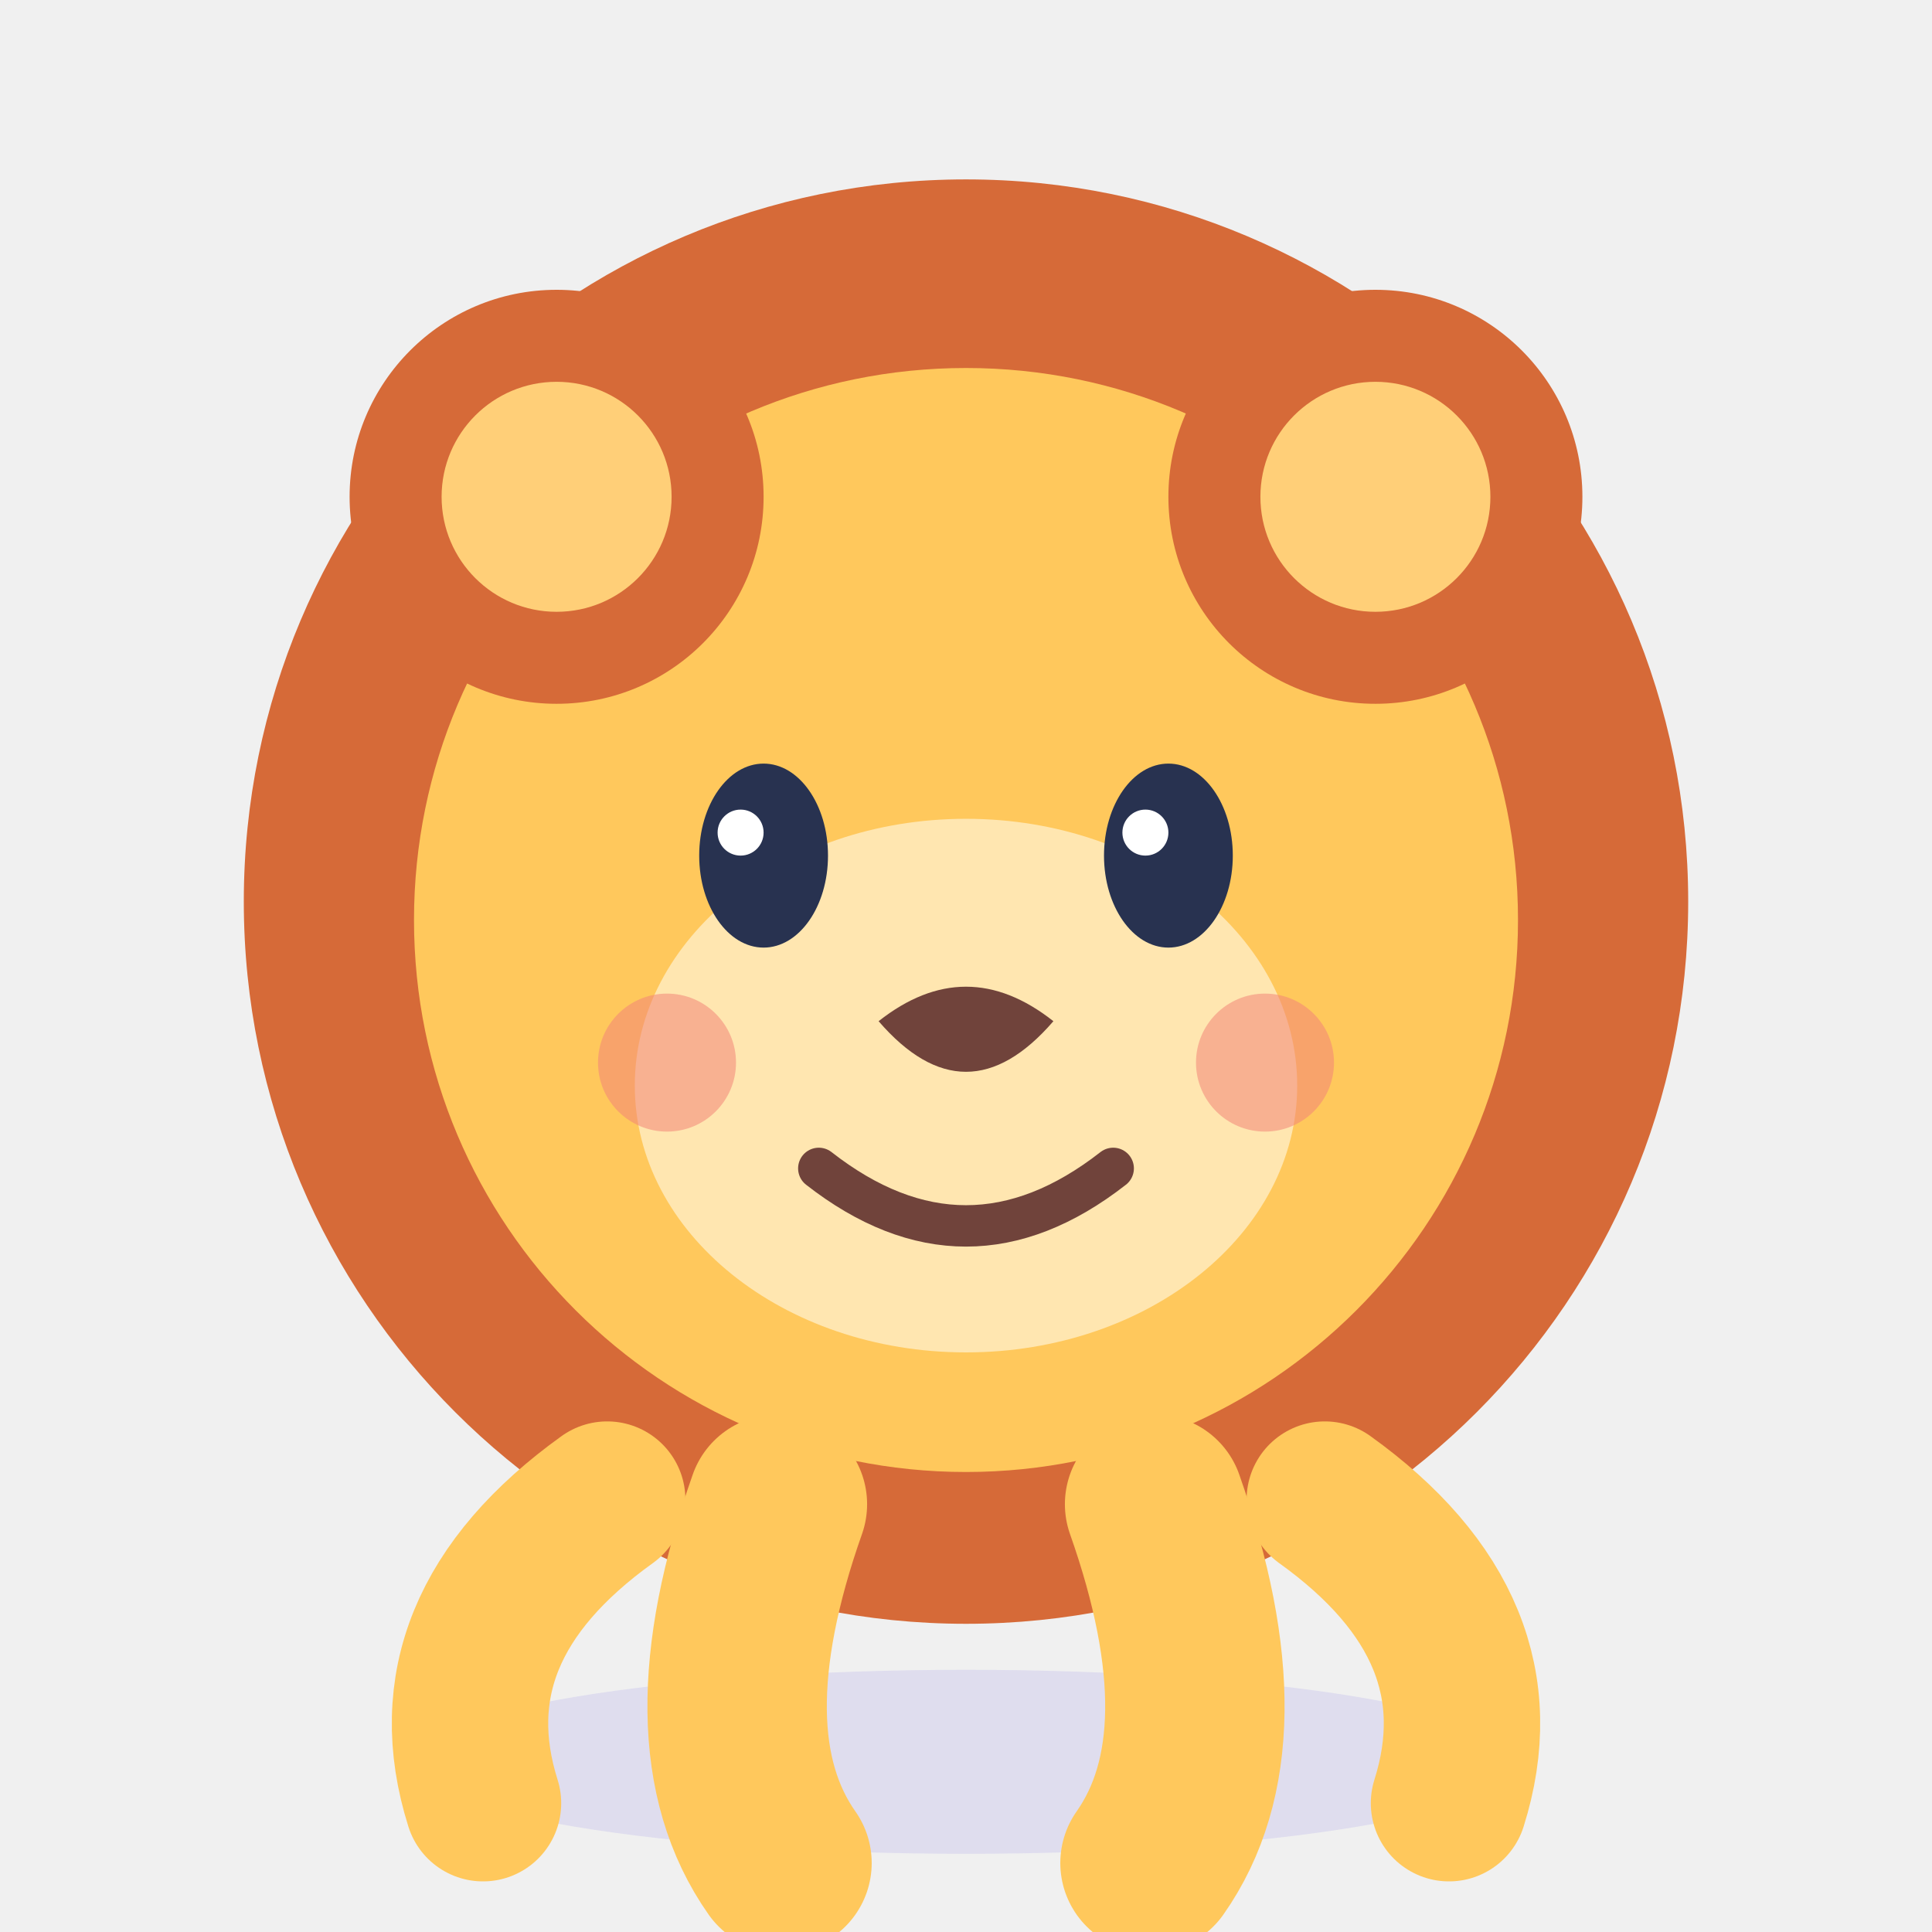
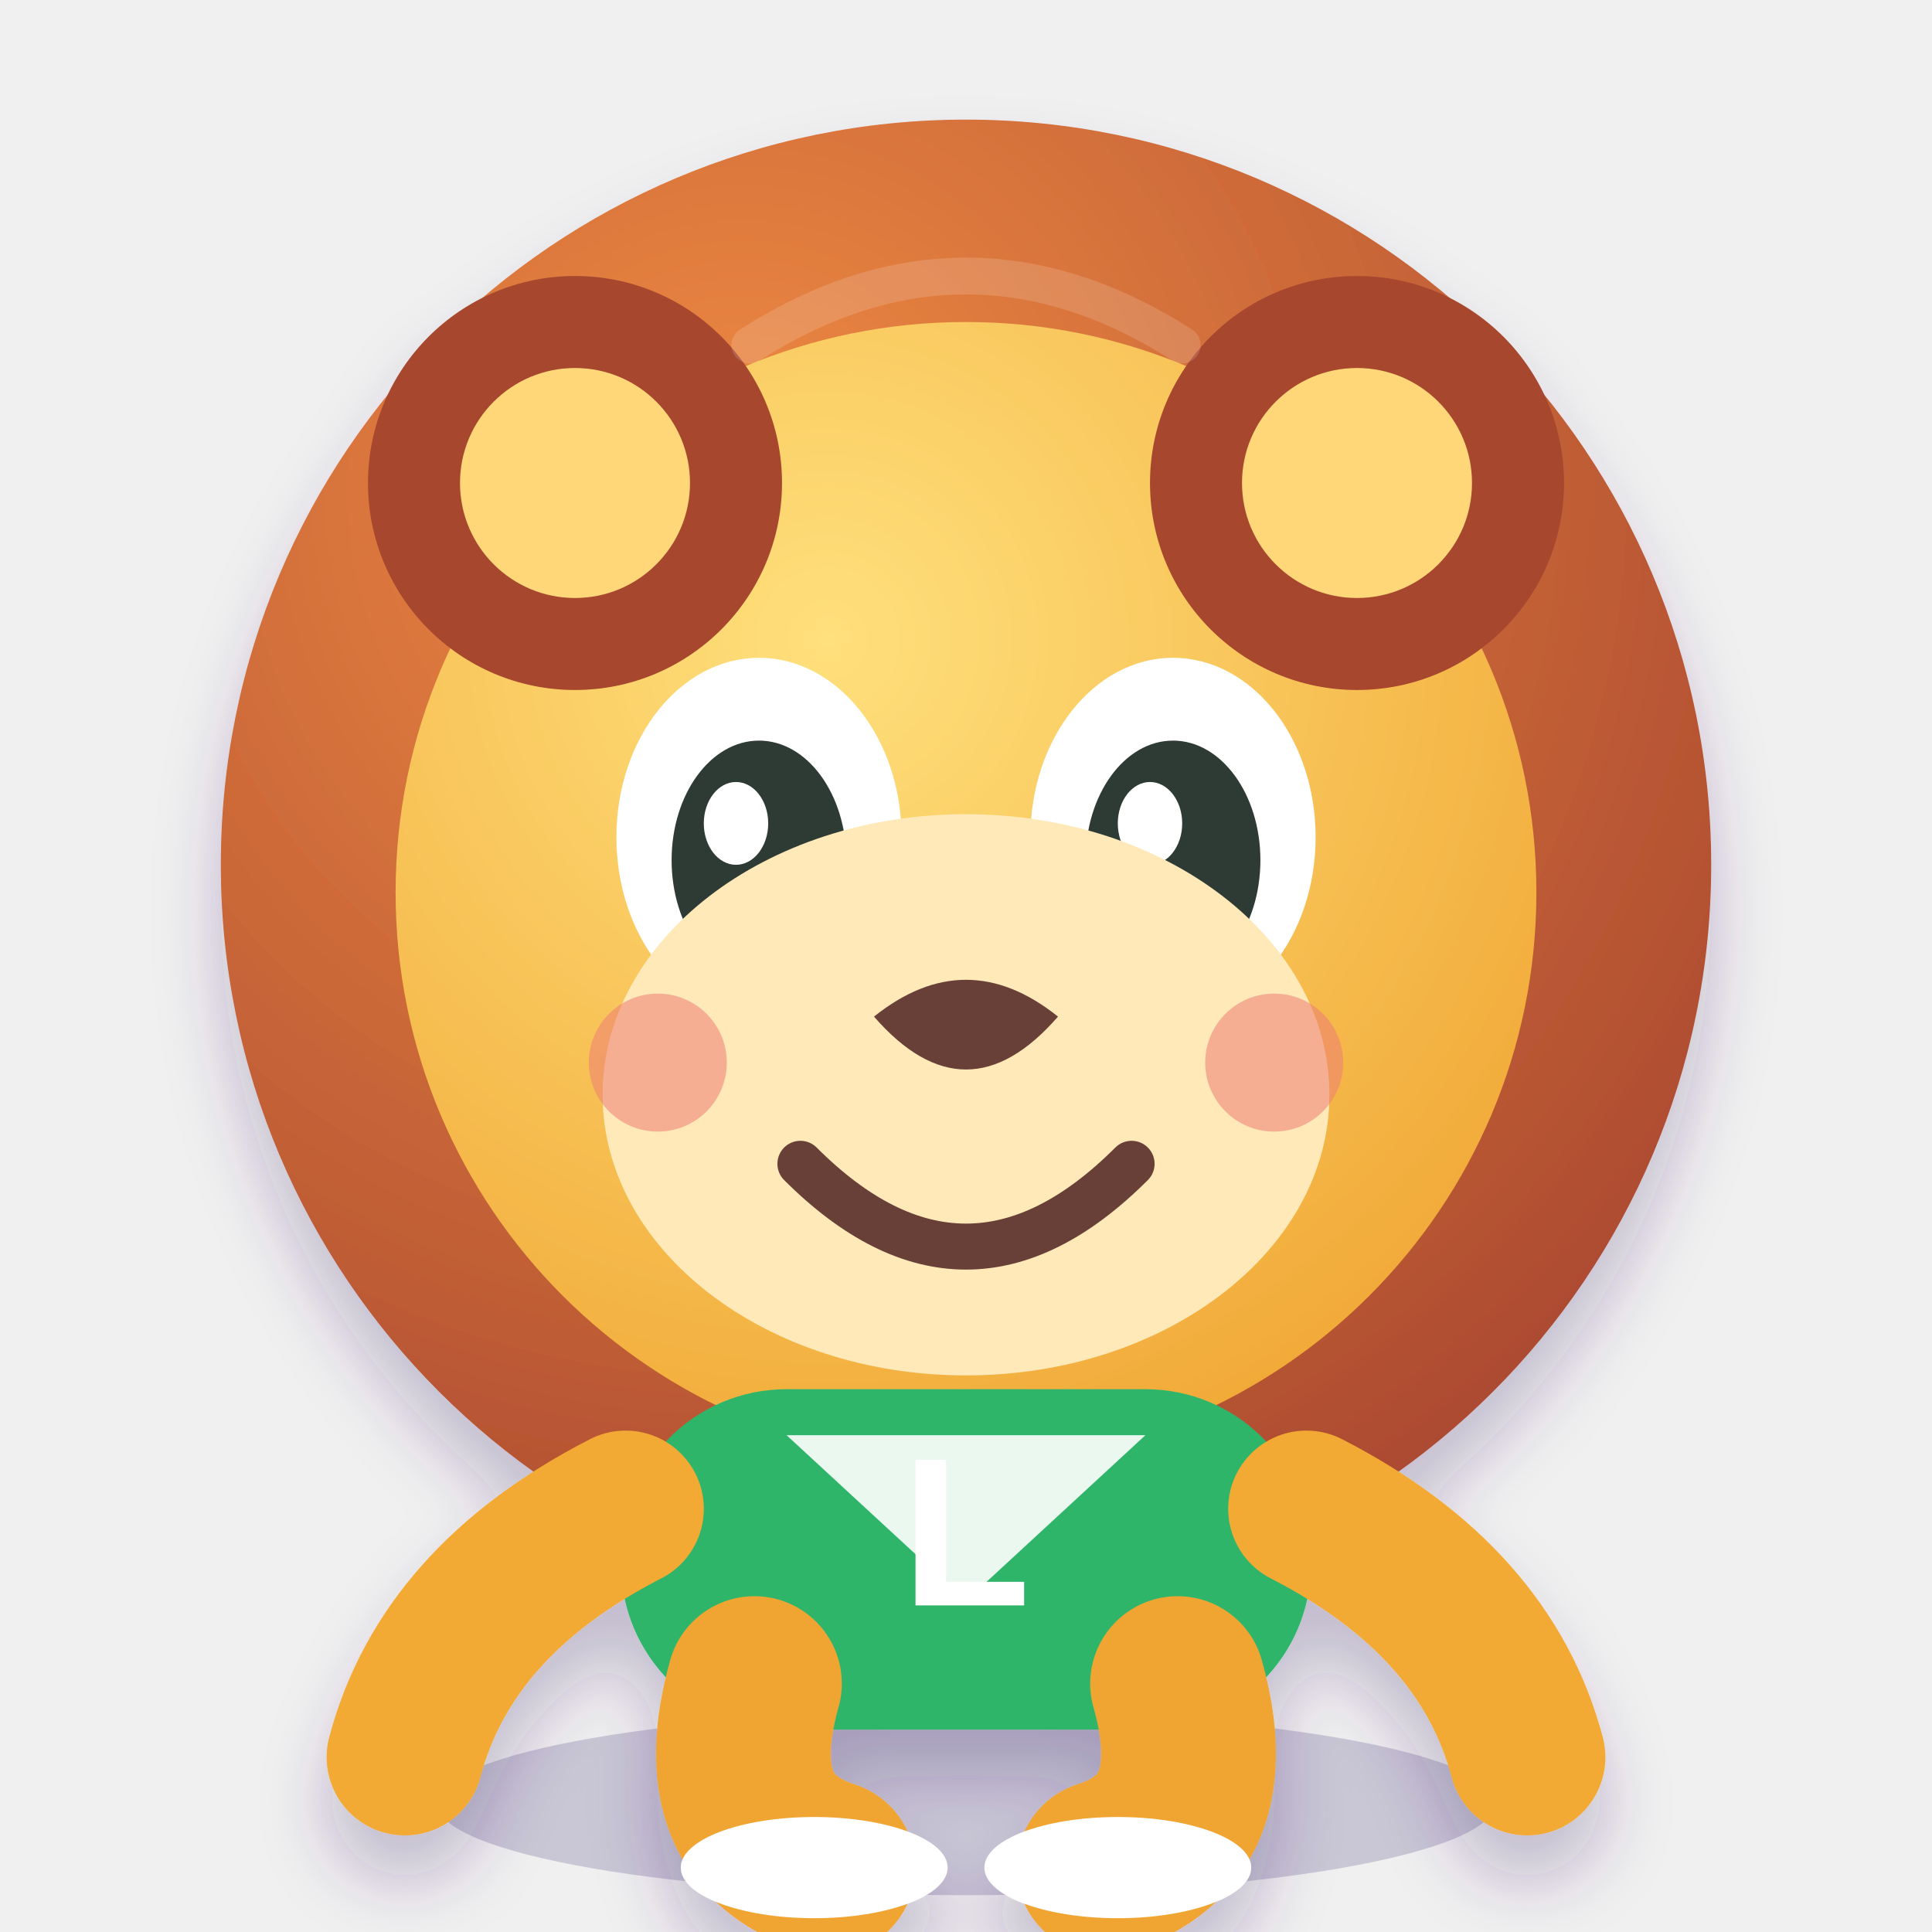
<svg xmlns="http://www.w3.org/2000/svg" viewBox="0 0 420 420">
-   <ellipse cx="210" cy="383" rx="120" ry="20" fill="#5b4be0" opacity=".12" />
-   <circle cx="210" cy="196" r="157" fill="#d66a38" />
-   <circle cx="210" cy="200" r="120" fill="#ffc85c" />
-   <circle cx="121" cy="108" r="45" fill="#d66a38" />
-   <circle cx="299" cy="108" r="45" fill="#d66a38" />
-   <circle cx="121" cy="108" r="25" fill="#ffcf78" />
-   <circle cx="299" cy="108" r="25" fill="#ffcf78" />
-   <ellipse cx="210" cy="236" rx="72" ry="58" fill="#ffe6b0" />
-   <ellipse cx="166" cy="186" rx="14" ry="20" fill="#283250" />
-   <ellipse cx="254" cy="186" rx="14" ry="20" fill="#283250" />
-   <circle cx="161" cy="181" r="5" fill="#fff" />
-   <circle cx="249" cy="181" r="5" fill="#fff" />
-   <path d="M191 222 Q210 207 229 222 Q210 244 191 222" fill="#70433b" />
-   <path d="M178 254 Q210 279 242 254" fill="none" stroke="#70433b" stroke-width="9" stroke-linecap="round" />
-   <circle cx="145" cy="231" r="15" fill="#f28578" opacity=".55" />
-   <circle cx="275" cy="231" r="15" fill="#f28578" opacity=".55" />
-   <path d="M132 326 Q93 354 105 392" fill="none" stroke="#ffc85c" stroke-width="34" stroke-linecap="round" />
-   <path d="M288 326 Q327 354 315 392" fill="none" stroke="#ffc85c" stroke-width="34" stroke-linecap="round" />
-   <path d="M169 327 Q151 378 170 405" fill="none" stroke="#ffc85c" stroke-width="39" stroke-linecap="round" />
-   <path d="M251 327 Q269 378 250 405" fill="none" stroke="#ffc85c" stroke-width="39" stroke-linecap="round" />
+   <defs>
+     <radialGradient id="mane" cx="35%" cy="25%" r="85%">
+       <stop stop-color="#ef8a42" />
+       <stop offset="1" stop-color="#a7462f" />
+     </radialGradient>
+     <radialGradient id="fur" cx="38%" cy="28%" r="82%">
+       <stop stop-color="#ffe07c" />
+       <stop offset="1" stop-color="#f0a532" />
+     </radialGradient>
+     <filter id="s">
+       <feDropShadow dx="0" dy="10" stdDeviation="7" flood-color="#3b246d" flood-opacity=".25" />
+     </filter>
+   </defs>
+   <ellipse cx="210" cy="392" rx="115" ry="20" fill="#2d1d69" opacity=".2" />
+   <g filter="url(#s)">
+     <circle cx="210" cy="188" r="162" fill="url(#mane)" />
+     <circle cx="210" cy="194" r="124" fill="url(#fur)" />
+     <circle cx="125" cy="105" r="45" fill="#a7462f" />
+     <circle cx="295" cy="105" r="45" fill="#a7462f" />
+     <circle cx="125" cy="105" r="25" fill="#ffd779" />
+     <circle cx="295" cy="105" r="25" fill="#ffd779" />
+     <ellipse cx="165" cy="182" rx="31" ry="39" fill="#fff" />
+     <ellipse cx="255" cy="182" rx="31" ry="39" fill="#fff" />
+     <ellipse cx="165" cy="187" rx="19" ry="26" fill="#2e3b35" />
+     <ellipse cx="255" cy="187" rx="19" ry="26" fill="#2e3b35" />
+     <ellipse cx="160" cy="179" rx="7" ry="9" fill="#fff" />
+     <ellipse cx="250" cy="179" rx="7" ry="9" fill="#fff" />
+     <ellipse cx="210" cy="238" rx="79" ry="61" fill="#ffe9b8" />
+     <path d="M190 221 Q210 205 230 221 Q210 244 190 221" fill="#684037" />
+     <path d="M174 253 Q210 289 246 253" fill="none" stroke="#684037" stroke-width="10" stroke-linecap="round" />
+     <circle cx="143" cy="231" r="15" fill="#ef7d75" opacity=".55" />
+     <circle cx="277" cy="231" r="15" fill="#ef7d75" opacity=".55" />
+     <rect x="135" y="302" width="150" height="74" rx="36" fill="#2fb56b" />
+     <path d="M171 312 L210 348 L249 312" fill="#fff" opacity=".9" />
+     <text x="210" y="349" text-anchor="middle" font-size="46" font-weight="900" font-family="Arial Rounded MT Bold,Arial" fill="#fff">L</text>
+     <path d="M136 328 Q97 348 88 382" fill="none" stroke="#f2aa34" stroke-width="34" stroke-linecap="round" />
+     <path d="M284 328 Q323 348 332 382" fill="none" stroke="#f2aa34" stroke-width="34" stroke-linecap="round" />
+     <path d="M164 366 Q155 398 180 406" fill="none" stroke="#f0a532" stroke-width="38" stroke-linecap="round" />
+     <path d="M256 366 Q265 398 240 406" fill="none" stroke="#f0a532" stroke-width="38" stroke-linecap="round" />
+     <ellipse cx="177" cy="406" rx="29" ry="11" fill="#fff" />
+     <ellipse cx="243" cy="406" rx="29" ry="11" fill="#fff" />
+     <path d="M163 75 Q210 45 257 75" fill="none" stroke="#fff" stroke-width="8" opacity=".15" stroke-linecap="round" />
+   </g>
</svg>
